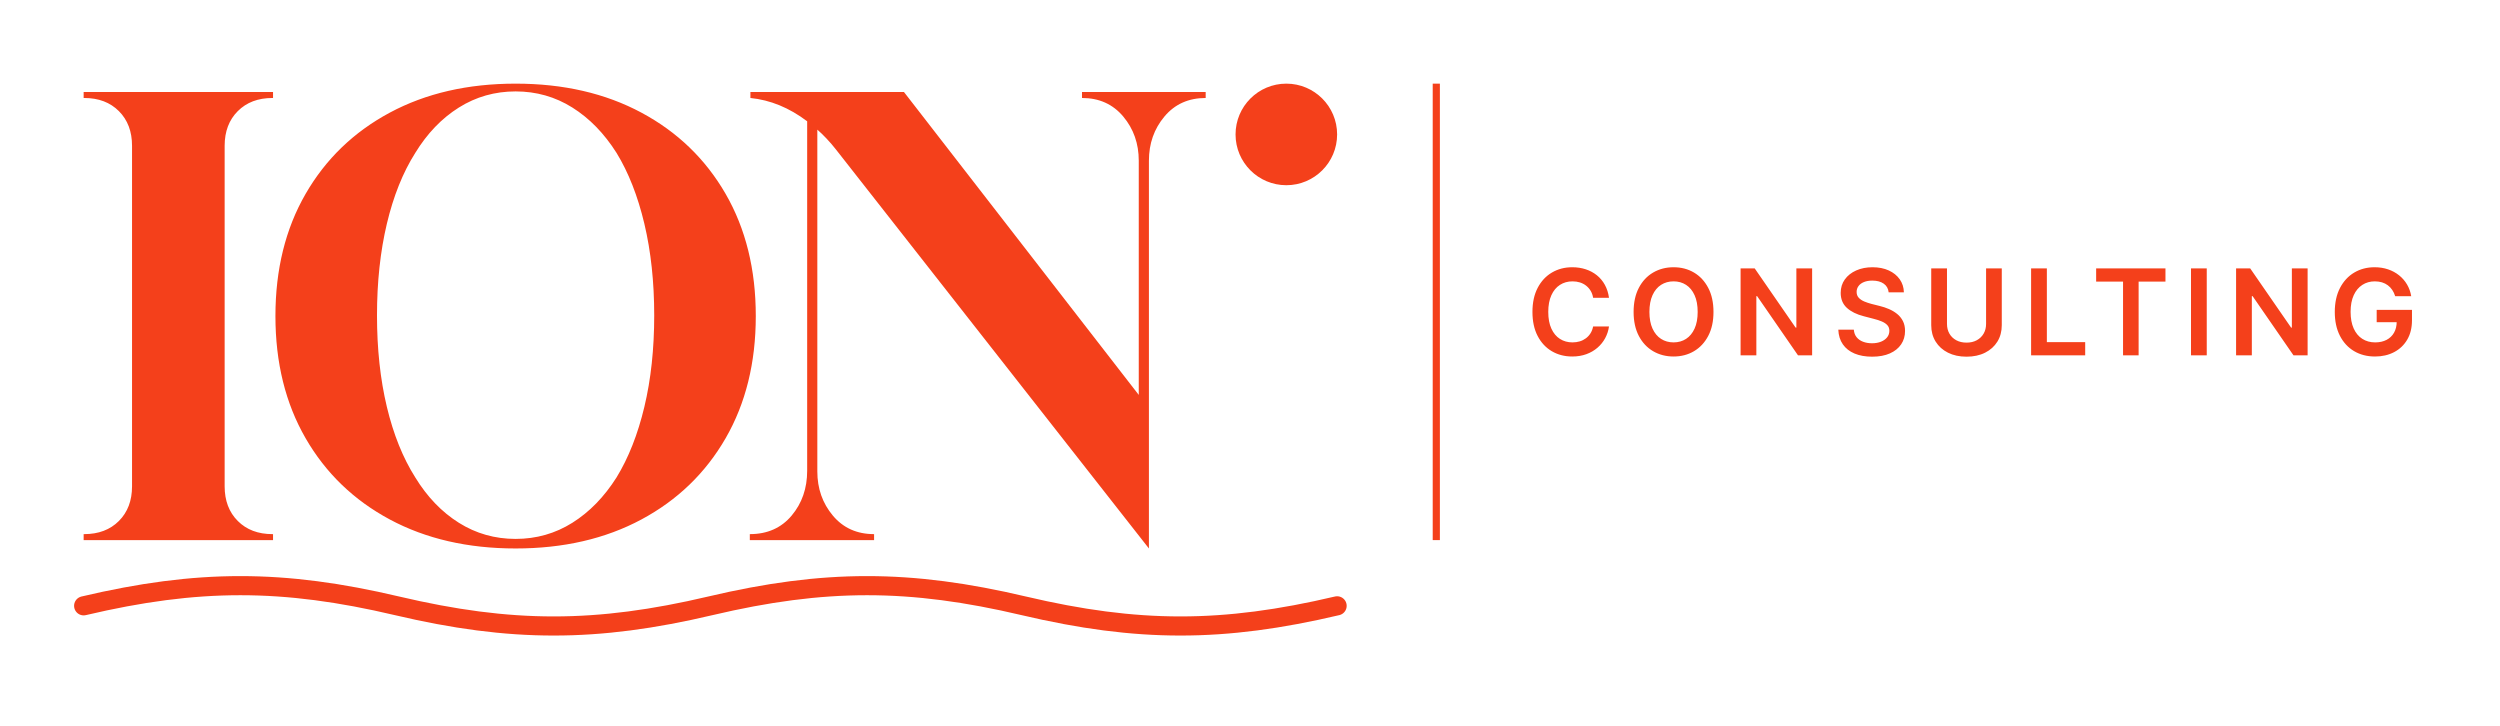
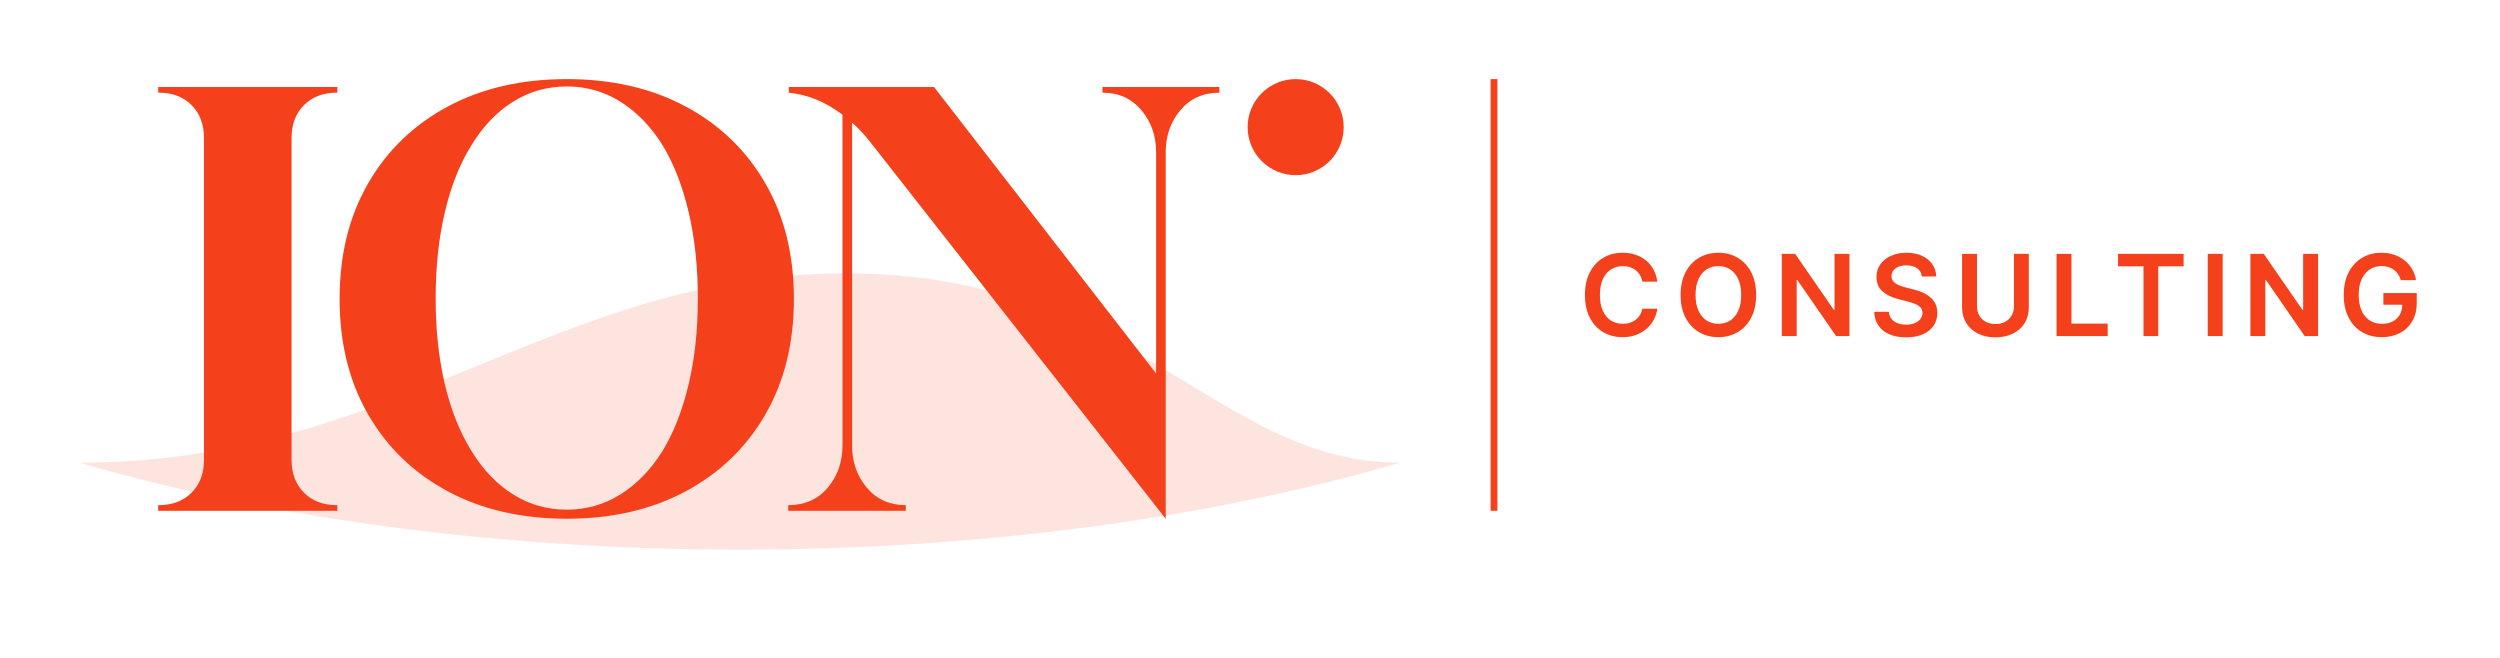
- <svg xmlns="http://www.w3.org/2000/svg" viewBox="0 0 836.875 243" width="836.875" height="243">
-   <path fill="#F4401B" d="M28.0 180.8V178.8H28.2Q35.4 178.8 39.8 174.4Q44.2 170.0 44.2 162.8V48.8Q44.2 41.6 39.8 37.2Q35.4 32.8 28.2 32.8H28.0V30.8H91.4V32.8H91.2Q84.0 32.8 79.6 37.2Q75.2 41.6 75.2 48.8V162.8Q75.2 170.0 79.6 174.4Q84.0 178.8 91.2 178.8H91.4V180.8ZM172.6 183.6Q148.6 183.6 130.5 173.9Q112.4 164.2 102.3 146.7Q92.2 129.2 92.2 105.8Q92.2 82.4 102.3 64.9Q112.4 47.4 130.5 37.7Q148.6 28.0 172.6 28.0Q196.6 28.0 214.7 37.7Q232.8 47.4 242.9 64.9Q253 82.4 253 105.8Q253 129.2 242.9 146.7Q232.8 164.2 214.7 173.9Q196.6 183.6 172.6 183.6ZM172.6 180.4Q183.0 180.4 191.6 175.0Q200.2 169.6 206.4 159.8Q212.4 150.0 215.7 136.2Q219 122.4 219 105.6Q219 88.8 215.7 74.9Q212.4 61.0 206.4 51.2Q200.2 41.4 191.6 36.0Q183.0 30.6 172.6 30.6Q162.2 30.6 153.6 36.0Q145.0 41.4 139.0 51.2Q132.8 61.0 129.5 74.9Q126.2 88.8 126.2 105.6Q126.2 122.4 129.5 136.2Q132.8 150.0 139.0 159.8Q145.0 169.6 153.6 175.0Q162.2 180.4 172.6 180.4ZM384.6 183.6 279.8 50.0Q278.4 48.2 276.7 46.4Q275.0 44.6 273.6 43.4V157.8Q273.6 166.4 278.8 172.6Q284.0 178.8 292.6 178.8V180.8H251V178.8Q259.8 178.8 265.0 172.6Q270.2 166.4 270.2 157.6V40.6Q261.2 33.8 251.2 32.8V30.8H302.6L381.2 132.2V53.8Q381.2 45.2 376 39Q370.8 32.8 362.2 32.8V30.8H403.6V32.8Q395.0 32.8 389.8 39Q384.6 45.2 384.6 53.8Z" />
-   <circle cx="430.60" cy="45.00" r="17.00" fill="#F4401B" />
-   <path d="M28.00 202.80 C66.20 193.80 94.70 193.80 132.90 202.80 C171.10 211.80 199.60 211.80 237.80 202.80 C276.00 193.80 304.50 193.80 342.70 202.80 C380.90 211.80 409.40 211.80 447.60 202.80" fill="none" stroke="#F4401B" stroke-width="6.40" stroke-linecap="round" />
-   <rect x="479.60" y="28.00" width="2.40" height="152.80" fill="#F4401B" />
-   <path fill="#F4401B" d="M526.307 119.341Q522.479 119.341 519.461 117.564Q516.444 115.787 514.715 112.447Q512.987 109.107 512.987 104.42Q512.987 99.713 514.735 96.363Q516.483 93.013 519.5 91.236Q522.518 89.459 526.307 89.459Q528.709 89.459 530.809 90.142Q532.909 90.826 534.549 92.144Q536.19 93.463 537.235 95.367Q538.28 97.271 538.612 99.693H533.299Q533.084 98.365 532.469 97.349Q531.854 96.334 530.946 95.621Q530.038 94.908 528.885 94.546Q527.733 94.185 526.405 94.185Q524.022 94.185 522.186 95.367Q520.35 96.548 519.315 98.843Q518.28 101.138 518.28 104.42Q518.28 107.74 519.325 110.015Q520.37 112.291 522.196 113.453Q524.022 114.615 526.385 114.615Q527.694 114.615 528.827 114.273Q529.959 113.931 530.887 113.238Q531.815 112.545 532.43 111.558Q533.045 110.572 533.299 109.283H538.612Q538.319 111.373 537.332 113.199Q536.346 115.025 534.754 116.402Q533.163 117.779 531.034 118.56Q528.905 119.341 526.307 119.341ZM560.227 119.341Q556.419 119.341 553.382 117.564Q550.345 115.787 548.596 112.447Q546.848 109.107 546.848 104.42Q546.848 99.713 548.596 96.363Q550.345 93.013 553.382 91.236Q556.419 89.459 560.227 89.459Q564.055 89.459 567.063 91.236Q570.071 93.013 571.829 96.363Q573.587 99.713 573.587 104.42Q573.587 109.107 571.829 112.447Q570.071 115.787 567.063 117.564Q564.055 119.341 560.227 119.341ZM560.227 114.615Q562.591 114.615 564.407 113.443Q566.223 112.271 567.259 109.996Q568.294 107.72 568.294 104.42Q568.294 101.099 567.259 98.814Q566.223 96.529 564.407 95.357Q562.591 94.185 560.227 94.185Q557.864 94.185 556.038 95.357Q554.212 96.529 553.177 98.814Q552.141 101.099 552.141 104.42Q552.141 107.72 553.177 109.996Q554.212 112.271 556.038 113.443Q557.864 114.615 560.227 114.615ZM606.609 89.849V118.951H601.882L588.191 99.127H587.937V118.951H582.663V89.849H587.39L601.081 109.673H601.335V89.849ZM626.701 119.4Q623.302 119.4 620.802 118.345Q618.302 117.291 616.896 115.269Q615.49 113.248 615.373 110.357H620.568Q620.685 111.88 621.505 112.886Q622.326 113.892 623.664 114.4Q625.002 114.908 626.642 114.908Q628.361 114.908 629.67 114.38Q630.978 113.853 631.72 112.916Q632.463 111.978 632.463 110.728Q632.463 109.595 631.798 108.863Q631.134 108.13 629.963 107.623Q628.791 107.115 627.209 106.724L623.908 105.865Q620.314 104.947 618.244 103.062Q616.173 101.177 616.173 98.033Q616.173 95.455 617.56 93.531Q618.947 91.607 621.359 90.533Q623.771 89.459 626.818 89.459Q629.923 89.459 632.267 90.533Q634.611 91.607 635.939 93.502Q637.267 95.396 637.326 97.857H632.228Q632.033 95.982 630.578 94.957Q629.123 93.931 626.759 93.931Q625.119 93.931 623.937 94.42Q622.755 94.908 622.13 95.767Q621.505 96.627 621.505 97.72Q621.505 98.931 622.238 99.703Q622.97 100.474 624.113 100.943Q625.255 101.412 626.447 101.724L629.162 102.408Q630.802 102.798 632.326 103.453Q633.849 104.107 635.07 105.093Q636.291 106.08 637.004 107.486Q637.716 108.892 637.716 110.787Q637.716 113.326 636.408 115.269Q635.099 117.213 632.638 118.306Q630.177 119.4 626.701 119.4ZM664.84 89.849H670.094V108.853Q670.094 111.978 668.629 114.351Q667.164 116.724 664.508 118.062Q661.852 119.4 658.297 119.4Q654.742 119.4 652.086 118.062Q649.43 116.724 647.955 114.351Q646.48 111.978 646.48 108.853V89.849H651.754V108.423Q651.754 110.259 652.555 111.666Q653.355 113.072 654.83 113.882Q656.305 114.693 658.297 114.693Q660.289 114.693 661.754 113.882Q663.219 113.072 664.029 111.666Q664.84 110.259 664.84 108.423ZM679.913 118.951V89.849H685.186V114.537H698.018V118.951ZM701.684 94.263V89.849H724.888V94.263H715.903V118.951H710.688V94.263ZM738.71 89.849V118.951H733.437V89.849ZM772.474 89.849V118.951H767.748L754.056 99.127H753.802V118.951H748.529V89.849H753.255L766.947 109.673H767.201V89.849ZM795.047 119.341Q791.043 119.341 788.006 117.525Q784.969 115.709 783.27 112.369Q781.57 109.029 781.57 104.439Q781.57 99.752 783.318 96.392Q785.066 93.033 788.074 91.246Q791.082 89.459 794.891 89.459Q797.312 89.459 799.393 90.162Q801.473 90.865 803.094 92.164Q804.715 93.463 805.76 95.24Q806.805 97.017 807.156 99.146H801.785Q801.434 97.994 800.818 97.076Q800.203 96.158 799.334 95.504Q798.465 94.849 797.371 94.517Q796.277 94.185 794.949 94.185Q792.625 94.185 790.789 95.367Q788.953 96.548 787.908 98.824Q786.863 101.099 786.863 104.38Q786.863 107.681 787.898 109.966Q788.934 112.252 790.789 113.433Q792.645 114.615 795.086 114.615Q797.293 114.615 798.914 113.765Q800.535 112.916 801.414 111.353Q802.293 109.791 802.293 107.662L803.504 107.857H795.594V103.736H807.41V107.213Q807.41 110.963 805.828 113.677Q804.246 116.392 801.443 117.867Q798.641 119.341 795.047 119.341Z" />
+ <svg xmlns="http://www.w3.org/2000/svg" viewBox="0 0 884.875 232.8" width="884.875" height="232.8">
+   <path d="M28.00 163.74 C140.22 163.74 196.34 96.76 299.21 96.76 C402.08 96.76 430.14 163.74 495.60 163.74 C355.32 204.80 168.28 204.80 28.00 163.74 Z" fill="#F4401B" fill-opacity=".14" />
+   <path fill="#F4401B" d="M56.0 180.8V178.8H56.2Q63.4 178.8 67.8 174.4Q72.2 170.0 72.2 162.8V48.8Q72.2 41.6 67.8 37.2Q63.4 32.8 56.2 32.8H56.0V30.8H119.4V32.8H119.2Q112.0 32.8 107.6 37.2Q103.2 41.6 103.2 48.8V162.8Q103.2 170.0 107.6 174.4Q112.0 178.8 119.2 178.8H119.4V180.8ZM200.6 183.6Q176.6 183.6 158.5 173.9Q140.4 164.2 130.3 146.7Q120.2 129.2 120.2 105.8Q120.2 82.4 130.3 64.9Q140.4 47.4 158.5 37.7Q176.6 28.0 200.6 28.0Q224.6 28.0 242.7 37.7Q260.8 47.4 270.9 64.9Q281.0 82.4 281.0 105.8Q281.0 129.2 270.9 146.7Q260.8 164.2 242.7 173.9Q224.6 183.6 200.6 183.6ZM200.6 180.4Q211.0 180.4 219.6 175.0Q228.2 169.6 234.4 159.8Q240.4 150.0 243.7 136.2Q247 122.4 247 105.6Q247 88.8 243.7 74.9Q240.4 61.0 234.4 51.2Q228.2 41.4 219.6 36.0Q211.0 30.6 200.6 30.6Q190.2 30.6 181.6 36.0Q173.0 41.4 167.0 51.2Q160.8 61.0 157.5 74.9Q154.2 88.8 154.2 105.6Q154.2 122.4 157.5 136.2Q160.8 150.0 167.0 159.8Q173.0 169.6 181.6 175.0Q190.2 180.4 200.6 180.4ZM412.6 183.6 307.8 50.0Q306.4 48.2 304.7 46.4Q303.0 44.6 301.6 43.4V157.8Q301.6 166.4 306.8 172.6Q312.0 178.8 320.6 178.8V180.8H279.0V178.8Q287.8 178.8 293.0 172.6Q298.2 166.4 298.2 157.6V40.6Q289.2 33.8 279.2 32.8V30.8H330.6L409.2 132.2V53.8Q409.2 45.2 404.0 39Q398.8 32.8 390.2 32.8V30.8H431.6V32.8Q423.0 32.8 417.8 39Q412.6 45.2 412.6 53.8Z" />
+   <circle cx="458.60" cy="45.00" r="17.00" fill="#F4401B" />
+   <rect x="527.60" y="28.00" width="2.40" height="152.80" fill="#F4401B" />
+   <path fill="#F4401B" d="M574.307 119.341Q570.479 119.341 567.461 117.564Q564.444 115.787 562.715 112.447Q560.987 109.107 560.987 104.42Q560.987 99.713 562.735 96.363Q564.483 93.013 567.5 91.236Q570.518 89.459 574.307 89.459Q576.709 89.459 578.809 90.142Q580.909 90.826 582.549 92.144Q584.19 93.463 585.235 95.367Q586.28 97.271 586.612 99.693H581.299Q581.084 98.365 580.469 97.349Q579.854 96.334 578.946 95.621Q578.038 94.908 576.885 94.546Q575.733 94.185 574.405 94.185Q572.022 94.185 570.186 95.367Q568.35 96.548 567.315 98.843Q566.28 101.138 566.28 104.42Q566.28 107.74 567.325 110.015Q568.37 112.291 570.196 113.453Q572.022 114.615 574.385 114.615Q575.694 114.615 576.827 114.273Q577.959 113.931 578.887 113.238Q579.815 112.545 580.43 111.558Q581.045 110.572 581.299 109.283H586.612Q586.319 111.373 585.332 113.199Q584.346 115.025 582.754 116.402Q581.163 117.779 579.034 118.56Q576.905 119.341 574.307 119.341ZM608.227 119.341Q604.419 119.341 601.382 117.564Q598.345 115.787 596.596 112.447Q594.848 109.107 594.848 104.42Q594.848 99.713 596.596 96.363Q598.345 93.013 601.382 91.236Q604.419 89.459 608.227 89.459Q612.055 89.459 615.063 91.236Q618.071 93.013 619.829 96.363Q621.587 99.713 621.587 104.42Q621.587 109.107 619.829 112.447Q618.071 115.787 615.063 117.564Q612.055 119.341 608.227 119.341ZM608.227 114.615Q610.591 114.615 612.407 113.443Q614.223 112.271 615.259 109.996Q616.294 107.72 616.294 104.42Q616.294 101.099 615.259 98.814Q614.223 96.529 612.407 95.357Q610.591 94.185 608.227 94.185Q605.864 94.185 604.038 95.357Q602.212 96.529 601.177 98.814Q600.141 101.099 600.141 104.42Q600.141 107.72 601.177 109.996Q602.212 112.271 604.038 113.443Q605.864 114.615 608.227 114.615ZM654.609 89.849V118.951H649.882L636.191 99.127H635.937V118.951H630.663V89.849H635.39L649.081 109.673H649.335V89.849ZM674.701 119.4Q671.302 119.4 668.802 118.345Q666.302 117.291 664.896 115.269Q663.49 113.248 663.373 110.357H668.568Q668.685 111.88 669.505 112.886Q670.326 113.892 671.664 114.4Q673.002 114.908 674.642 114.908Q676.361 114.908 677.67 114.38Q678.978 113.853 679.72 112.916Q680.463 111.978 680.463 110.728Q680.463 109.595 679.798 108.863Q679.134 108.13 677.963 107.623Q676.791 107.115 675.209 106.724L671.908 105.865Q668.314 104.947 666.244 103.062Q664.173 101.177 664.173 98.033Q664.173 95.455 665.56 93.531Q666.947 91.607 669.359 90.533Q671.771 89.459 674.818 89.459Q677.923 89.459 680.267 90.533Q682.611 91.607 683.939 93.502Q685.267 95.396 685.326 97.857H680.228Q680.033 95.982 678.578 94.957Q677.123 93.931 674.759 93.931Q673.119 93.931 671.937 94.42Q670.755 94.908 670.13 95.767Q669.505 96.627 669.505 97.72Q669.505 98.931 670.238 99.703Q670.97 100.474 672.113 100.943Q673.255 101.412 674.447 101.724L677.162 102.408Q678.802 102.798 680.326 103.453Q681.849 104.107 683.07 105.093Q684.291 106.08 685.004 107.486Q685.716 108.892 685.716 110.787Q685.716 113.326 684.408 115.269Q683.099 117.213 680.638 118.306Q678.177 119.4 674.701 119.4ZM712.84 89.849H718.094V108.853Q718.094 111.978 716.629 114.351Q715.164 116.724 712.508 118.062Q709.852 119.4 706.297 119.4Q702.742 119.4 700.086 118.062Q697.43 116.724 695.955 114.351Q694.48 111.978 694.48 108.853V89.849H699.754V108.423Q699.754 110.259 700.555 111.666Q701.355 113.072 702.83 113.882Q704.305 114.693 706.297 114.693Q708.289 114.693 709.754 113.882Q711.219 113.072 712.029 111.666Q712.84 110.259 712.84 108.423ZM727.913 118.951V89.849H733.186V114.537H746.018V118.951ZM749.684 94.263V89.849H772.888V94.263H763.903V118.951H758.688V94.263ZM786.71 89.849V118.951H781.437V89.849ZM820.474 89.849V118.951H815.748L802.056 99.127H801.802V118.951H796.529V89.849H801.255L814.947 109.673H815.201V89.849ZM843.047 119.341Q839.043 119.341 836.006 117.525Q832.969 115.709 831.27 112.369Q829.57 109.029 829.57 104.439Q829.57 99.752 831.318 96.392Q833.066 93.033 836.074 91.246Q839.082 89.459 842.891 89.459Q845.312 89.459 847.393 90.162Q849.473 90.865 851.094 92.164Q852.715 93.463 853.76 95.24Q854.805 97.017 855.156 99.146H849.785Q849.434 97.994 848.818 97.076Q848.203 96.158 847.334 95.504Q846.465 94.849 845.371 94.517Q844.277 94.185 842.949 94.185Q840.625 94.185 838.789 95.367Q836.953 96.548 835.908 98.824Q834.863 101.099 834.863 104.38Q834.863 107.681 835.898 109.966Q836.934 112.252 838.789 113.433Q840.645 114.615 843.086 114.615Q845.293 114.615 846.914 113.765Q848.535 112.916 849.414 111.353Q850.293 109.791 850.293 107.662L851.504 107.857H843.594V103.736H855.41V107.213Q855.41 110.963 853.828 113.677Q852.246 116.392 849.443 117.867Q846.641 119.341 843.047 119.341Z" />
</svg>
